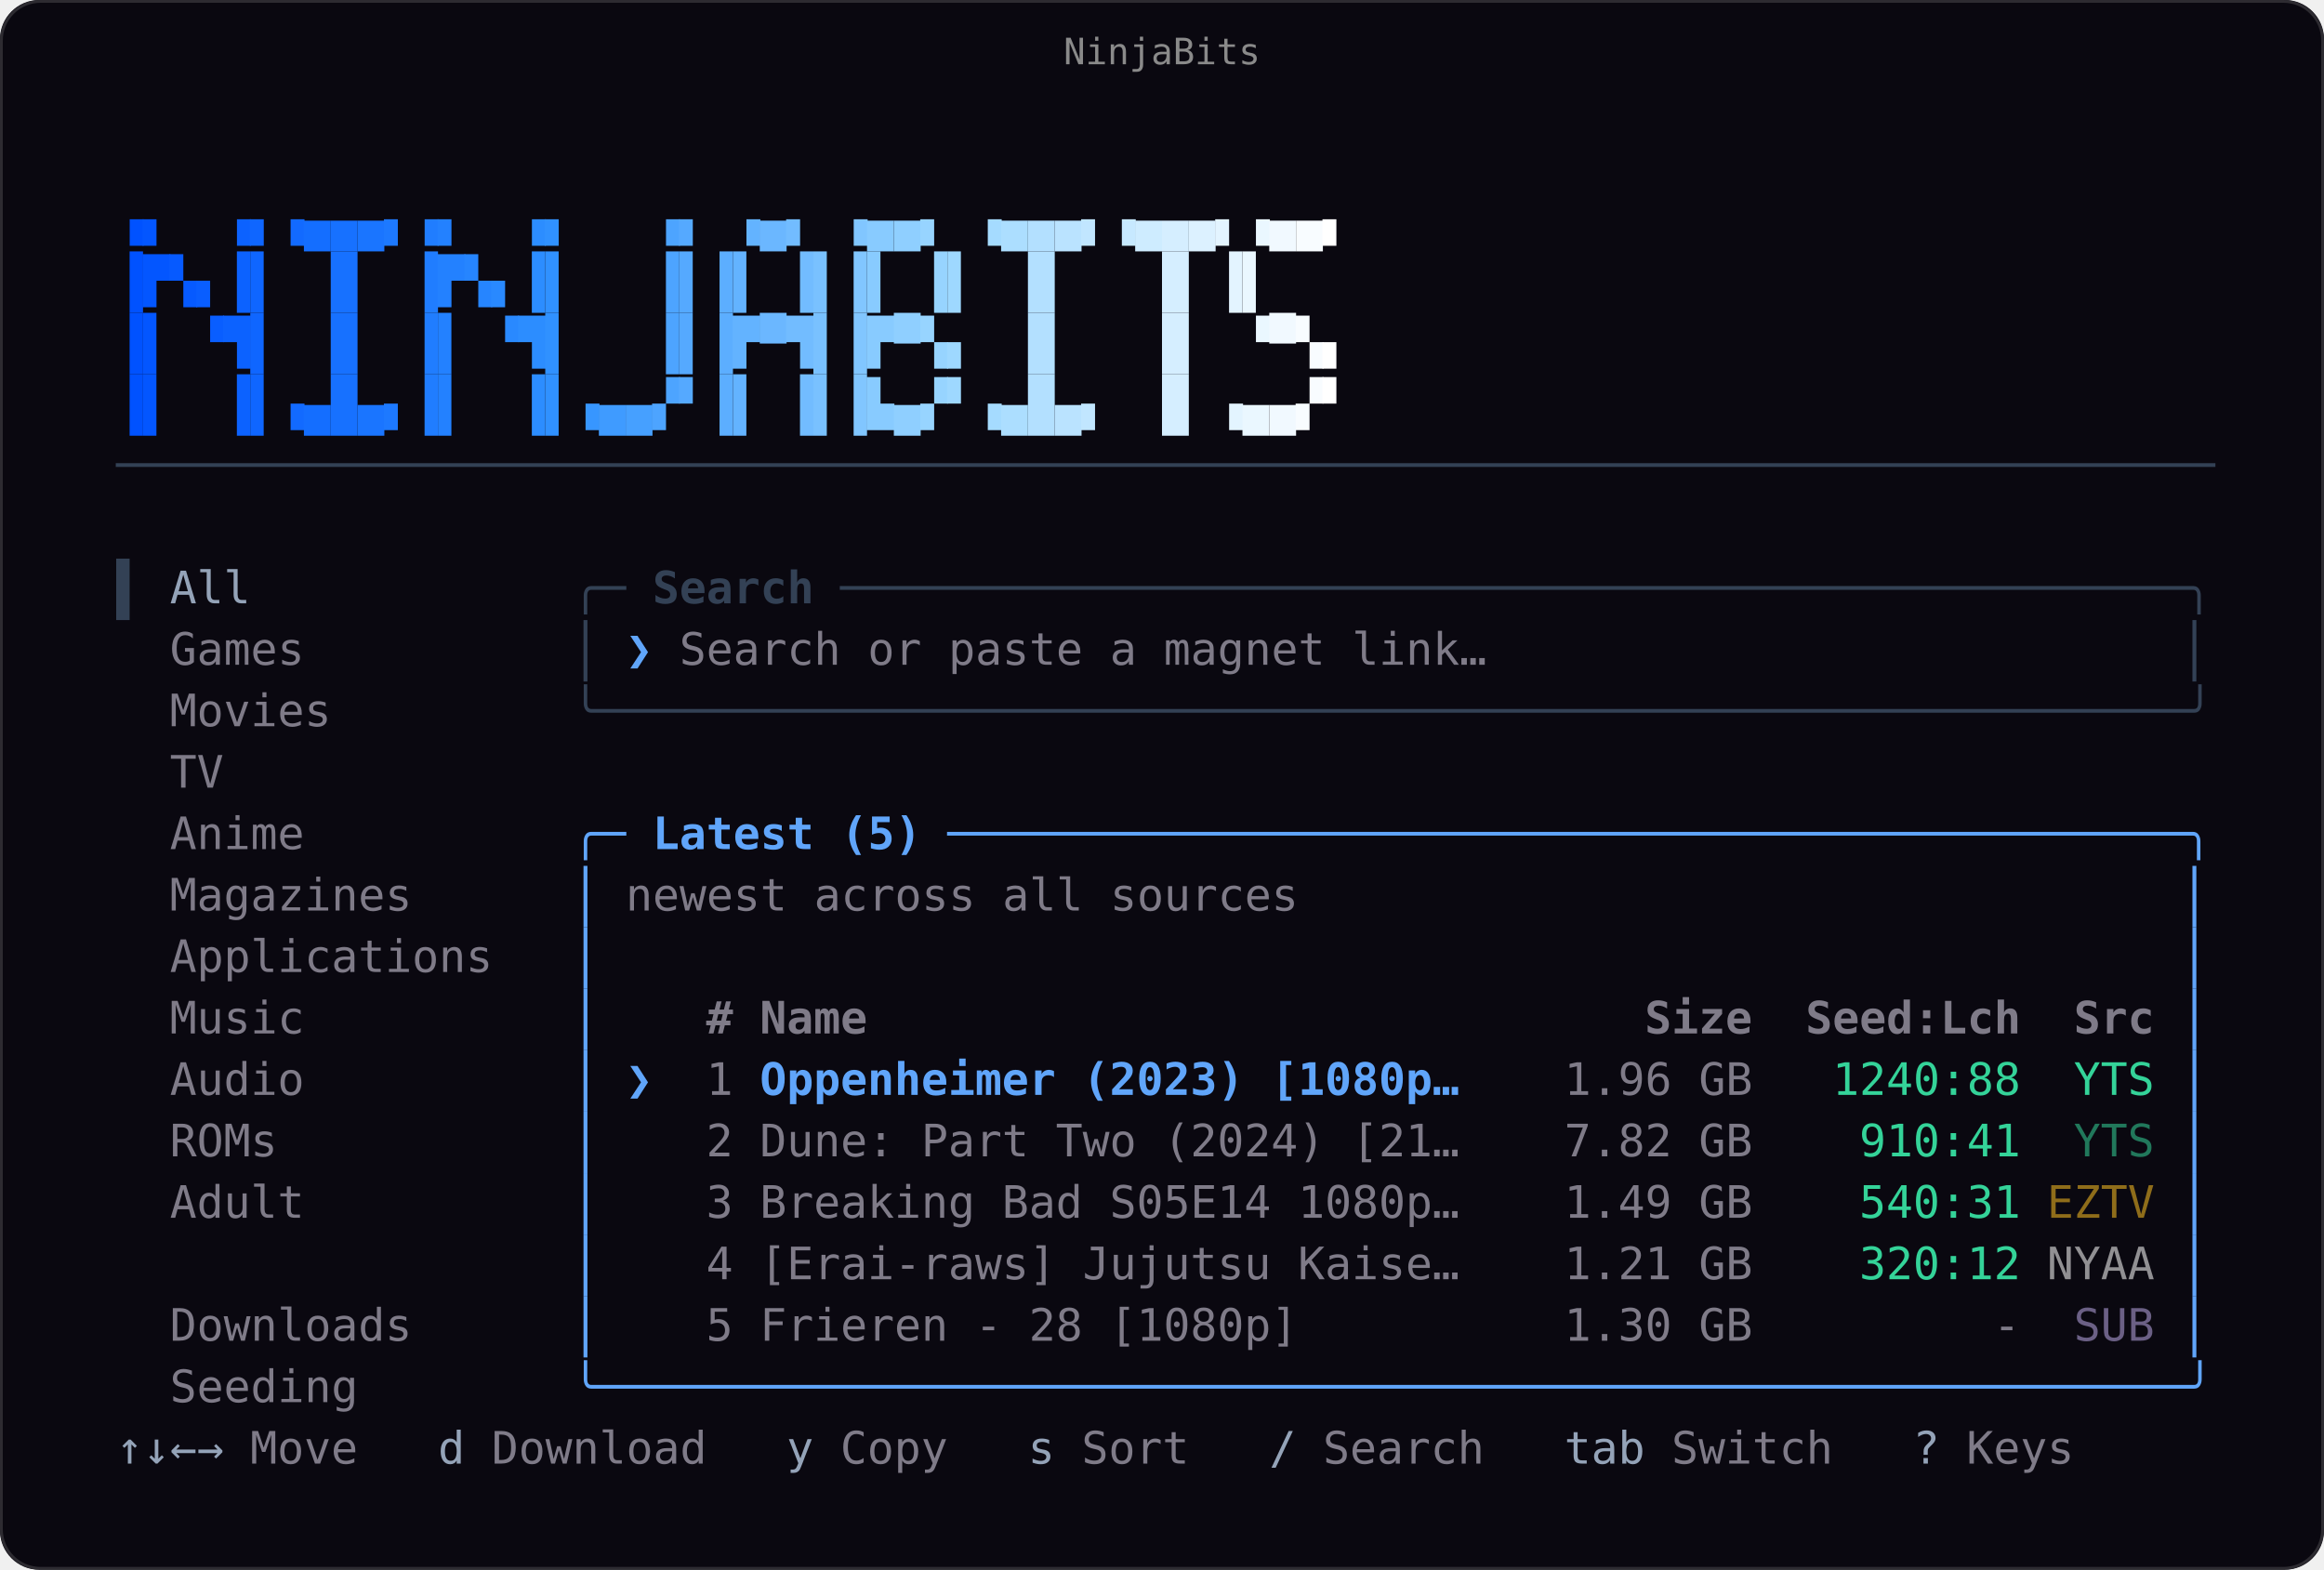
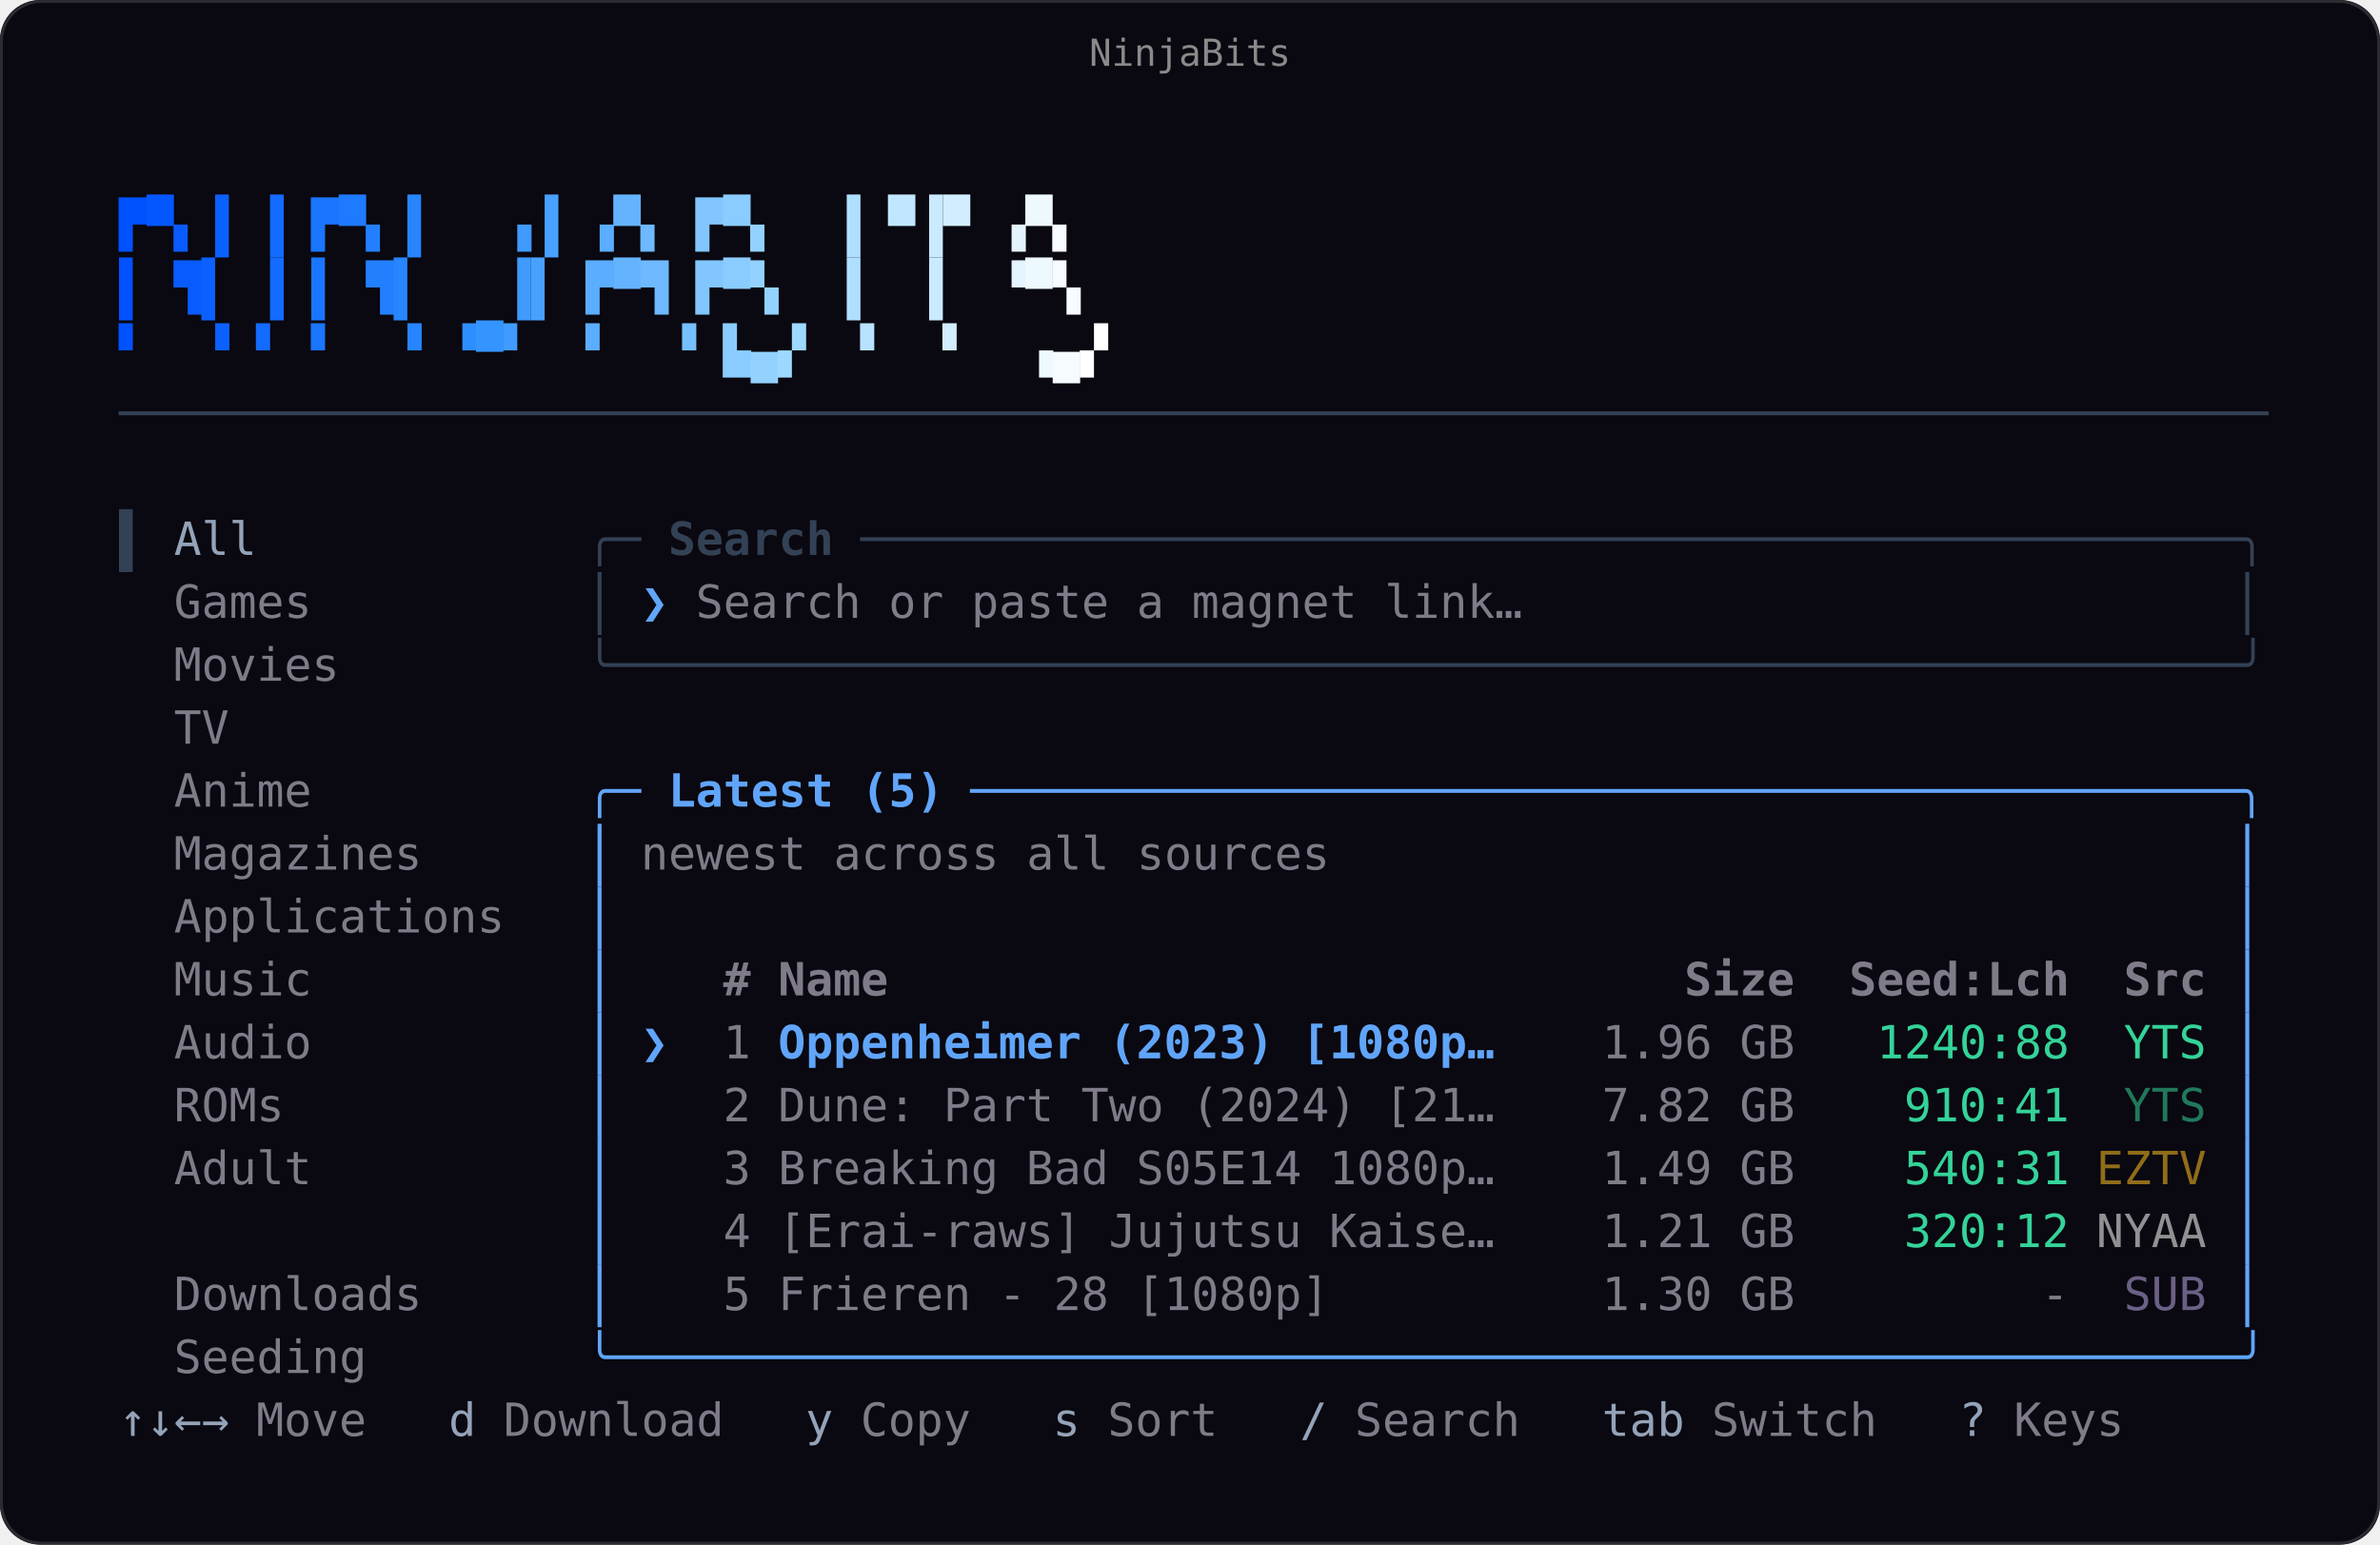
- <svg xmlns="http://www.w3.org/2000/svg" width="832" height="562" viewBox="0 0 832 562" style="max-width: 832px; width: 100%; height: auto;" role="img">
+ <svg xmlns="http://www.w3.org/2000/svg" width="832" height="540" viewBox="0 0 832 540" style="max-width: 832px; width: 100%; height: auto;" role="img">
  <rect width="100%" height="100%" rx="14" fill="#0a0810" />
-   <rect x="0.5" y="0.5" width="831" height="561" rx="14" fill="none" stroke="#2d2b31" stroke-width="1" />
+   <rect x="0.5" y="0.5" width="831" height="539" rx="14" fill="none" stroke="#2d2b31" stroke-width="1" />
  <text x="416" y="23" text-anchor="middle" font-family="ui-monospace, &quot;Cascadia Mono&quot;, &quot;SF Mono&quot;, Menlo, Consolas, &quot;DejaVu Sans Mono&quot;, monospace" font-size="13" fill="#8a8a8a">NinjaBits</text>
  <g font-family="ui-monospace, &quot;Cascadia Mono&quot;, &quot;SF Mono&quot;, Menlo, Consolas, &quot;DejaVu Sans Mono&quot;, monospace" font-size="16" fill="#ddd8ea">
-     <text x="41.6" y="84" textLength="9.6" lengthAdjust="spacingAndGlyphs" xml:space="preserve" fill="#0052ff" font-weight="600">▗</text>
-     <text x="51.2" y="84" textLength="9.6" lengthAdjust="spacingAndGlyphs" xml:space="preserve" fill="#0356ff" font-weight="600">▖</text>
-     <text x="80" y="84" textLength="9.6" lengthAdjust="spacingAndGlyphs" xml:space="preserve" fill="#0c62ff" font-weight="600">▗</text>
-     <text x="89.6" y="84" textLength="9.6" lengthAdjust="spacingAndGlyphs" xml:space="preserve" fill="#0f66ff" font-weight="600">▖</text>
-     <text x="99.2" y="84" textLength="9.6" lengthAdjust="spacingAndGlyphs" xml:space="preserve" fill="#126aff" font-weight="600">▗</text>
-     <rect x="108.8" y="79" width="9.6" height="11" fill="#146eff" />
-     <rect x="118.4" y="79" width="9.6" height="11" fill="#1771ff" />
-     <rect x="128" y="79" width="9.6" height="11" fill="#1a75ff" />
-     <text x="137.6" y="84" textLength="9.6" lengthAdjust="spacingAndGlyphs" xml:space="preserve" fill="#1d79ff" font-weight="600">▖</text>
-     <text x="147.2" y="84" textLength="9.6" lengthAdjust="spacingAndGlyphs" xml:space="preserve" fill="#207dff" font-weight="600">▗</text>
-     <text x="156.8" y="84" textLength="9.6" lengthAdjust="spacingAndGlyphs" xml:space="preserve" fill="#2381ff" font-weight="600">▖</text>
-     <text x="185.6" y="84" textLength="9.6" lengthAdjust="spacingAndGlyphs" xml:space="preserve" fill="#2c8dff" font-weight="600">▗</text>
-     <text x="195.2" y="84" textLength="9.6" lengthAdjust="spacingAndGlyphs" xml:space="preserve" fill="#3091ff" font-weight="600">▖</text>
-     <text x="233.6" y="84" textLength="9.6" lengthAdjust="spacingAndGlyphs" xml:space="preserve" fill="#4da4ff" font-weight="600">▗</text>
-     <text x="243.2" y="84" textLength="9.6" lengthAdjust="spacingAndGlyphs" xml:space="preserve" fill="#55a9ff" font-weight="600">▖</text>
-     <text x="262.4" y="84" textLength="9.6" lengthAdjust="spacingAndGlyphs" xml:space="preserve" fill="#63b3ff" font-weight="600">▗</text>
-     <rect x="272" y="79" width="9.6" height="11" fill="#6bb7ff" />
-     <text x="281.6" y="84" textLength="9.6" lengthAdjust="spacingAndGlyphs" xml:space="preserve" fill="#72bcff" font-weight="600">▖</text>
-     <text x="300.8" y="84" textLength="9.6" lengthAdjust="spacingAndGlyphs" xml:space="preserve" fill="#81c6ff" font-weight="600">▗</text>
-     <rect x="310.4" y="79" width="9.6" height="11" fill="#88cbff" />
-     <rect x="320" y="79" width="9.6" height="11" fill="#8fcfff" />
-     <text x="329.6" y="84" textLength="9.6" lengthAdjust="spacingAndGlyphs" xml:space="preserve" fill="#97d4ff" font-weight="600">▖</text>
-     <text x="348.8" y="84" textLength="9.6" lengthAdjust="spacingAndGlyphs" xml:space="preserve" fill="#a5dbff" font-weight="600">▗</text>
-     <rect x="358.4" y="79" width="9.6" height="11" fill="#acdeff" />
-     <rect x="368" y="79" width="9.6" height="11" fill="#b3e0ff" />
-     <rect x="377.6" y="79" width="9.6" height="11" fill="#bae3ff" />
-     <text x="387.2" y="84" textLength="9.6" lengthAdjust="spacingAndGlyphs" xml:space="preserve" fill="#c1e6ff" font-weight="600">▖</text>
-     <text x="396.8" y="84" textLength="9.6" lengthAdjust="spacingAndGlyphs" xml:space="preserve" fill="#c7e9ff" font-weight="600">▗</text>
-     <rect x="406.4" y="79" width="9.6" height="11" fill="#ceecff" />
-     <rect x="416" y="79" width="9.6" height="11" fill="#d5eeff" />
-     <rect x="425.6" y="79" width="9.6" height="11" fill="#dcf1ff" />
-     <text x="435.2" y="84" textLength="9.6" lengthAdjust="spacingAndGlyphs" xml:space="preserve" fill="#e3f4ff" font-weight="600">▖</text>
-     <text x="444.8" y="84" textLength="9.6" lengthAdjust="spacingAndGlyphs" xml:space="preserve" fill="#eaf7ff" font-weight="600">▗</text>
-     <rect x="454.4" y="79" width="9.6" height="11" fill="#f1f9ff" />
-     <rect x="464" y="79" width="9.6" height="11" fill="#f8fcff" />
-     <text x="473.6" y="84" textLength="9.6" lengthAdjust="spacingAndGlyphs" xml:space="preserve" fill="#ffffff" font-weight="600">▖</text>
-     <rect x="46.4" y="90" width="4.8" height="22" fill="#0052ff" />
-     <text x="51.2" y="106" textLength="9.6" lengthAdjust="spacingAndGlyphs" xml:space="preserve" fill="#0356ff" font-weight="600">▛</text>
-     <text x="60.8" y="106" textLength="9.6" lengthAdjust="spacingAndGlyphs" xml:space="preserve" fill="#065aff" font-weight="600">▚</text>
-     <text x="70.4" y="106" textLength="9.6" lengthAdjust="spacingAndGlyphs" xml:space="preserve" fill="#095eff" font-weight="600">▖</text>
-     <rect x="84.8" y="90" width="4.8" height="22" fill="#0c62ff" />
-     <rect x="89.6" y="90" width="4.8" height="22" fill="#0f66ff" />
-     <rect x="118.4" y="90" width="9.6" height="22" fill="#1771ff" />
-     <rect x="152" y="90" width="4.8" height="22" fill="#207dff" />
-     <text x="156.8" y="106" textLength="9.6" lengthAdjust="spacingAndGlyphs" xml:space="preserve" fill="#2381ff" font-weight="600">▛</text>
-     <text x="166.4" y="106" textLength="9.6" lengthAdjust="spacingAndGlyphs" xml:space="preserve" fill="#2685ff" font-weight="600">▚</text>
-     <text x="176" y="106" textLength="9.6" lengthAdjust="spacingAndGlyphs" xml:space="preserve" fill="#2989ff" font-weight="600">▖</text>
-     <rect x="190.4" y="90" width="4.8" height="22" fill="#2c8dff" />
-     <rect x="195.2" y="90" width="4.8" height="22" fill="#3091ff" />
-     <rect x="238.4" y="90" width="4.8" height="22" fill="#4da4ff" />
-     <rect x="243.2" y="90" width="4.8" height="22" fill="#55a9ff" />
-     <rect x="257.6" y="90" width="4.8" height="22" fill="#5caeff" />
-     <rect x="262.4" y="90" width="4.8" height="22" fill="#63b3ff" />
-     <rect x="286.4" y="90" width="4.8" height="22" fill="#72bcff" />
-     <rect x="291.2" y="90" width="4.8" height="22" fill="#79c1ff" />
-     <rect x="305.6" y="90" width="4.8" height="22" fill="#81c6ff" />
-     <rect x="310.4" y="90" width="4.8" height="22" fill="#88cbff" />
-     <rect x="334.4" y="90" width="4.8" height="22" fill="#97d4ff" />
-     <rect x="339.2" y="90" width="4.8" height="22" fill="#9ed8ff" />
-     <rect x="368" y="90" width="9.6" height="22" fill="#b3e0ff" />
-     <rect x="416" y="90" width="9.6" height="22" fill="#d5eeff" />
-     <rect x="440" y="90" width="4.8" height="22" fill="#e3f4ff" />
-     <rect x="444.8" y="90" width="4.8" height="22" fill="#eaf7ff" />
-     <rect x="46.4" y="112" width="4.8" height="22" fill="#0052ff" />
-     <rect x="51.2" y="112" width="4.8" height="22" fill="#0356ff" />
-     <text x="70.4" y="128" textLength="9.6" lengthAdjust="spacingAndGlyphs" xml:space="preserve" fill="#095eff" font-weight="600">▝</text>
-     <text x="80" y="128" textLength="9.6" lengthAdjust="spacingAndGlyphs" xml:space="preserve" fill="#0c62ff" font-weight="600">▜</text>
-     <rect x="89.6" y="112" width="4.8" height="22" fill="#0f66ff" />
-     <rect x="118.4" y="112" width="9.6" height="22" fill="#1771ff" />
-     <rect x="152" y="112" width="4.8" height="22" fill="#207dff" />
-     <rect x="156.8" y="112" width="4.8" height="22" fill="#2381ff" />
-     <text x="176" y="128" textLength="9.6" lengthAdjust="spacingAndGlyphs" xml:space="preserve" fill="#2989ff" font-weight="600">▝</text>
-     <text x="185.6" y="128" textLength="9.6" lengthAdjust="spacingAndGlyphs" xml:space="preserve" fill="#2c8dff" font-weight="600">▜</text>
-     <rect x="195.2" y="112" width="4.8" height="22" fill="#3091ff" />
-     <rect x="238.4" y="112" width="4.8" height="22" fill="#4da4ff" />
-     <rect x="243.2" y="112" width="4.8" height="22" fill="#55a9ff" />
-     <rect x="257.6" y="112" width="4.8" height="22" fill="#5caeff" />
-     <text x="262.4" y="128" textLength="9.6" lengthAdjust="spacingAndGlyphs" xml:space="preserve" fill="#63b3ff" font-weight="600">▛</text>
-     <rect x="272" y="112" width="9.6" height="11" fill="#6bb7ff" />
-     <text x="281.6" y="128" textLength="9.6" lengthAdjust="spacingAndGlyphs" xml:space="preserve" fill="#72bcff" font-weight="600">▜</text>
-     <rect x="291.2" y="112" width="4.8" height="22" fill="#79c1ff" />
-     <rect x="305.6" y="112" width="4.8" height="22" fill="#81c6ff" />
-     <text x="310.4" y="128" textLength="9.6" lengthAdjust="spacingAndGlyphs" xml:space="preserve" fill="#88cbff" font-weight="600">▛</text>
-     <rect x="320" y="112" width="9.6" height="11" fill="#8fcfff" />
-     <text x="329.6" y="128" textLength="9.6" lengthAdjust="spacingAndGlyphs" xml:space="preserve" fill="#97d4ff" font-weight="600">▚</text>
-     <text x="339.2" y="128" textLength="9.6" lengthAdjust="spacingAndGlyphs" xml:space="preserve" fill="#9ed8ff" font-weight="600">▖</text>
-     <rect x="368" y="112" width="9.6" height="22" fill="#b3e0ff" />
-     <rect x="416" y="112" width="9.6" height="22" fill="#d5eeff" />
-     <text x="444.8" y="128" textLength="9.6" lengthAdjust="spacingAndGlyphs" xml:space="preserve" fill="#eaf7ff" font-weight="600">▝</text>
-     <rect x="454.4" y="112" width="9.6" height="11" fill="#f1f9ff" />
-     <text x="464" y="128" textLength="9.6" lengthAdjust="spacingAndGlyphs" xml:space="preserve" fill="#f8fcff" font-weight="600">▚</text>
-     <text x="473.6" y="128" textLength="9.6" lengthAdjust="spacingAndGlyphs" xml:space="preserve" fill="#ffffff" font-weight="600">▖</text>
-     <rect x="46.4" y="134" width="4.8" height="22" fill="#0052ff" />
-     <rect x="51.2" y="134" width="4.8" height="22" fill="#0356ff" />
-     <rect x="84.8" y="134" width="4.8" height="22" fill="#0c62ff" />
-     <rect x="89.6" y="134" width="4.8" height="22" fill="#0f66ff" />
-     <text x="99.2" y="150" textLength="9.6" lengthAdjust="spacingAndGlyphs" xml:space="preserve" fill="#126aff" font-weight="600">▗</text>
-     <rect x="108.8" y="145" width="9.6" height="11" fill="#146eff" />
-     <rect x="118.4" y="134" width="9.6" height="22" fill="#1771ff" />
-     <rect x="128" y="145" width="9.6" height="11" fill="#1a75ff" />
-     <text x="137.6" y="150" textLength="9.6" lengthAdjust="spacingAndGlyphs" xml:space="preserve" fill="#1d79ff" font-weight="600">▖</text>
-     <rect x="152" y="134" width="4.8" height="22" fill="#207dff" />
-     <rect x="156.8" y="134" width="4.8" height="22" fill="#2381ff" />
-     <rect x="190.4" y="134" width="4.8" height="22" fill="#2c8dff" />
-     <rect x="195.2" y="134" width="4.8" height="22" fill="#3091ff" />
-     <text x="204.8" y="150" textLength="9.6" lengthAdjust="spacingAndGlyphs" xml:space="preserve" fill="#3796ff" font-weight="600">▗</text>
-     <rect x="214.4" y="145" width="9.6" height="11" fill="#3f9bff" />
-     <rect x="224" y="145" width="9.6" height="11" fill="#46a0ff" />
-     <text x="233.6" y="150" textLength="9.6" lengthAdjust="spacingAndGlyphs" xml:space="preserve" fill="#4da4ff" font-weight="600">▞</text>
-     <text x="243.2" y="150" textLength="9.6" lengthAdjust="spacingAndGlyphs" xml:space="preserve" fill="#55a9ff" font-weight="600">▘</text>
-     <rect x="257.6" y="134" width="4.8" height="22" fill="#5caeff" />
-     <rect x="262.4" y="134" width="4.8" height="22" fill="#63b3ff" />
-     <rect x="286.4" y="134" width="4.8" height="22" fill="#72bcff" />
-     <rect x="291.2" y="134" width="4.8" height="22" fill="#79c1ff" />
-     <rect x="305.6" y="134" width="4.8" height="22" fill="#81c6ff" />
-     <text x="310.4" y="150" textLength="9.6" lengthAdjust="spacingAndGlyphs" xml:space="preserve" fill="#88cbff" font-weight="600">▙</text>
-     <rect x="320" y="145" width="9.6" height="11" fill="#8fcfff" />
-     <text x="329.6" y="150" textLength="9.6" lengthAdjust="spacingAndGlyphs" xml:space="preserve" fill="#97d4ff" font-weight="600">▞</text>
-     <text x="339.2" y="150" textLength="9.6" lengthAdjust="spacingAndGlyphs" xml:space="preserve" fill="#9ed8ff" font-weight="600">▘</text>
-     <text x="348.8" y="150" textLength="9.6" lengthAdjust="spacingAndGlyphs" xml:space="preserve" fill="#a5dbff" font-weight="600">▗</text>
-     <rect x="358.4" y="145" width="9.6" height="11" fill="#acdeff" />
-     <rect x="368" y="134" width="9.6" height="22" fill="#b3e0ff" />
-     <rect x="377.6" y="145" width="9.6" height="11" fill="#bae3ff" />
-     <text x="387.2" y="150" textLength="9.6" lengthAdjust="spacingAndGlyphs" xml:space="preserve" fill="#c1e6ff" font-weight="600">▖</text>
-     <rect x="416" y="134" width="9.6" height="22" fill="#d5eeff" />
-     <text x="435.2" y="150" textLength="9.6" lengthAdjust="spacingAndGlyphs" xml:space="preserve" fill="#e3f4ff" font-weight="600">▗</text>
-     <rect x="444.8" y="145" width="9.6" height="11" fill="#eaf7ff" />
-     <rect x="454.4" y="145" width="9.6" height="11" fill="#f1f9ff" />
-     <text x="464" y="150" textLength="9.6" lengthAdjust="spacingAndGlyphs" xml:space="preserve" fill="#f8fcff" font-weight="600">▞</text>
-     <text x="473.6" y="150" textLength="9.6" lengthAdjust="spacingAndGlyphs" xml:space="preserve" fill="#ffffff" font-weight="600">▘</text>
-     <text x="41.6" y="172" textLength="748.8" lengthAdjust="spacingAndGlyphs" xml:space="preserve" fill="#334155">──────────────────────────────────────────────────────────────────────────────</text>
-     <rect x="41.6" y="200" width="4.8" height="22" fill="#334155" />
-     <text x="60.8" y="216" textLength="28.8" lengthAdjust="spacingAndGlyphs" xml:space="preserve" fill="#94a3b8">All</text>
-     <text x="204.8" y="216" textLength="19.2" lengthAdjust="spacingAndGlyphs" xml:space="preserve" fill="#334155">╭─</text>
-     <text x="233.6" y="216" textLength="57.6" lengthAdjust="spacingAndGlyphs" xml:space="preserve" fill="#334155" font-weight="600">Search</text>
-     <text x="300.8" y="216" textLength="489.6" lengthAdjust="spacingAndGlyphs" xml:space="preserve" fill="#334155">──────────────────────────────────────────────────╮</text>
-     <text x="60.8" y="238" textLength="48" lengthAdjust="spacingAndGlyphs" xml:space="preserve" fill-opacity="0.55">Games</text>
-     <rect x="208.9" y="222" width="1.4" height="22" fill="#334155" />
-     <text x="224" y="238" textLength="9.6" lengthAdjust="spacingAndGlyphs" xml:space="preserve" fill="#60a5fa">❯</text>
-     <text x="243.2" y="238" textLength="288" lengthAdjust="spacingAndGlyphs" xml:space="preserve" fill-opacity="0.55">Search or paste a magnet link…</text>
-     <rect x="784.9" y="222" width="1.4" height="22" fill="#334155" />
-     <text x="60.8" y="260" textLength="57.6" lengthAdjust="spacingAndGlyphs" xml:space="preserve" fill-opacity="0.55">Movies</text>
-     <text x="204.8" y="260" textLength="585.6" lengthAdjust="spacingAndGlyphs" xml:space="preserve" fill="#334155">╰───────────────────────────────────────────────────────────╯</text>
-     <text x="60.8" y="282" textLength="19.2" lengthAdjust="spacingAndGlyphs" xml:space="preserve" fill-opacity="0.55">TV</text>
-     <text x="60.8" y="304" textLength="48" lengthAdjust="spacingAndGlyphs" xml:space="preserve" fill-opacity="0.55">Anime</text>
-     <text x="204.8" y="304" textLength="19.2" lengthAdjust="spacingAndGlyphs" xml:space="preserve" fill="#60a5fa">╭─</text>
-     <text x="233.6" y="304" textLength="96" lengthAdjust="spacingAndGlyphs" xml:space="preserve" fill="#60a5fa" font-weight="600">Latest (5)</text>
-     <text x="339.2" y="304" textLength="451.2" lengthAdjust="spacingAndGlyphs" xml:space="preserve" fill="#60a5fa">──────────────────────────────────────────────╮</text>
-     <text x="60.8" y="326" textLength="86.4" lengthAdjust="spacingAndGlyphs" xml:space="preserve" fill-opacity="0.55">Magazines</text>
+     <text x="41.6" y="84" textLength="9.6" lengthAdjust="spacingAndGlyphs" xml:space="preserve" fill="#0052ff" font-weight="600">▛</text>
+     <rect x="51.2" y="68" width="9.6" height="11" fill="#0457ff" />
+     <text x="60.8" y="84" textLength="9.6" lengthAdjust="spacingAndGlyphs" xml:space="preserve" fill="#085cff" font-weight="600">▖</text>
+     <rect x="75.2" y="68" width="4.8" height="22" fill="#0b61ff" />
+     <rect x="94.4" y="68" width="4.8" height="22" fill="#136bff" />
+     <text x="108.8" y="84" textLength="9.6" lengthAdjust="spacingAndGlyphs" xml:space="preserve" fill="#1a75ff" font-weight="600">▛</text>
+     <rect x="118.4" y="68" width="9.6" height="11" fill="#1e7aff" />
+     <text x="128" y="84" textLength="9.6" lengthAdjust="spacingAndGlyphs" xml:space="preserve" fill="#2280ff" font-weight="600">▖</text>
+     <rect x="142.4" y="68" width="4.8" height="22" fill="#2685ff" />
+     <text x="176" y="84" textLength="9.6" lengthAdjust="spacingAndGlyphs" xml:space="preserve" fill="#3f9bff" font-weight="600">▗</text>
+     <rect x="190.4" y="68" width="4.8" height="22" fill="#48a1ff" />
+     <text x="204.8" y="84" textLength="9.6" lengthAdjust="spacingAndGlyphs" xml:space="preserve" fill="#5badff" font-weight="600">▗</text>
+     <rect x="214.4" y="68" width="9.6" height="11" fill="#64b3ff" />
+     <text x="224" y="84" textLength="9.6" lengthAdjust="spacingAndGlyphs" xml:space="preserve" fill="#6eb9ff" font-weight="600">▖</text>
+     <text x="243.2" y="84" textLength="9.6" lengthAdjust="spacingAndGlyphs" xml:space="preserve" fill="#81c6ff" font-weight="600">▛</text>
+     <rect x="252.8" y="68" width="9.6" height="11" fill="#8accff" />
+     <text x="262.4" y="84" textLength="9.6" lengthAdjust="spacingAndGlyphs" xml:space="preserve" fill="#93d2ff" font-weight="600">▖</text>
+     <rect x="296" y="68" width="4.8" height="22" fill="#afdfff" />
+     <rect x="310.4" y="68" width="9.6" height="11" fill="#c1e6ff" />
+     <rect x="324.8" y="68" width="4.8" height="22" fill="#c9eaff" />
+     <rect x="329.6" y="68" width="9.6" height="11" fill="#d2edff" />
+     <text x="348.8" y="84" textLength="9.6" lengthAdjust="spacingAndGlyphs" xml:space="preserve" fill="#e4f4ff" font-weight="600">▗</text>
+     <rect x="358.4" y="68" width="9.6" height="11" fill="#edf8ff" />
+     <text x="368" y="84" textLength="9.6" lengthAdjust="spacingAndGlyphs" xml:space="preserve" fill="#f6fbff" font-weight="600">▖</text>
+     <rect x="41.6" y="90" width="4.8" height="22" fill="#0052ff" />
+     <text x="60.8" y="106" textLength="9.6" lengthAdjust="spacingAndGlyphs" xml:space="preserve" fill="#085cff" font-weight="600">▜</text>
+     <rect x="70.4" y="90" width="4.8" height="22" fill="#0b61ff" />
+     <rect x="94.4" y="90" width="4.8" height="22" fill="#136bff" />
+     <rect x="108.8" y="90" width="4.8" height="22" fill="#1a75ff" />
+     <text x="128" y="106" textLength="9.6" lengthAdjust="spacingAndGlyphs" xml:space="preserve" fill="#2280ff" font-weight="600">▜</text>
+     <rect x="137.6" y="90" width="4.8" height="22" fill="#2685ff" />
+     <rect x="180.8" y="90" width="4.8" height="22" fill="#3f9bff" />
+     <rect x="185.6" y="90" width="4.8" height="22" fill="#48a1ff" />
+     <text x="204.8" y="106" textLength="9.6" lengthAdjust="spacingAndGlyphs" xml:space="preserve" fill="#5badff" font-weight="600">▛</text>
+     <rect x="214.4" y="90" width="9.6" height="11" fill="#64b3ff" />
+     <text x="224" y="106" textLength="9.6" lengthAdjust="spacingAndGlyphs" xml:space="preserve" fill="#6eb9ff" font-weight="600">▜</text>
+     <text x="243.2" y="106" textLength="9.6" lengthAdjust="spacingAndGlyphs" xml:space="preserve" fill="#81c6ff" font-weight="600">▛</text>
+     <rect x="252.8" y="90" width="9.6" height="11" fill="#8accff" />
+     <text x="262.4" y="106" textLength="9.6" lengthAdjust="spacingAndGlyphs" xml:space="preserve" fill="#93d2ff" font-weight="600">▚</text>
+     <rect x="296" y="90" width="4.8" height="22" fill="#afdfff" />
+     <rect x="324.8" y="90" width="4.8" height="22" fill="#c9eaff" />
+     <text x="348.8" y="106" textLength="9.6" lengthAdjust="spacingAndGlyphs" xml:space="preserve" fill="#e4f4ff" font-weight="600">▝</text>
+     <rect x="358.4" y="90" width="9.6" height="11" fill="#edf8ff" />
+     <text x="368" y="106" textLength="9.6" lengthAdjust="spacingAndGlyphs" xml:space="preserve" fill="#f6fbff" font-weight="600">▚</text>
+     <text x="41.6" y="128" textLength="9.6" lengthAdjust="spacingAndGlyphs" xml:space="preserve" fill="#0052ff" font-weight="600">▘</text>
+     <text x="70.4" y="128" textLength="9.6" lengthAdjust="spacingAndGlyphs" xml:space="preserve" fill="#0b61ff" font-weight="600">▝</text>
+     <text x="89.6" y="128" textLength="9.6" lengthAdjust="spacingAndGlyphs" xml:space="preserve" fill="#136bff" font-weight="600">▘</text>
+     <text x="108.8" y="128" textLength="9.6" lengthAdjust="spacingAndGlyphs" xml:space="preserve" fill="#1a75ff" font-weight="600">▘</text>
+     <text x="137.6" y="128" textLength="9.6" lengthAdjust="spacingAndGlyphs" xml:space="preserve" fill="#2685ff" font-weight="600">▝</text>
+     <text x="156.8" y="128" textLength="9.6" lengthAdjust="spacingAndGlyphs" xml:space="preserve" fill="#2d8fff" font-weight="600">▝</text>
+     <rect x="166.4" y="112" width="9.6" height="11" fill="#3595ff" />
+     <text x="176" y="128" textLength="9.6" lengthAdjust="spacingAndGlyphs" xml:space="preserve" fill="#3f9bff" font-weight="600">▘</text>
+     <text x="204.8" y="128" textLength="9.6" lengthAdjust="spacingAndGlyphs" xml:space="preserve" fill="#5badff" font-weight="600">▘</text>
+     <text x="233.6" y="128" textLength="9.6" lengthAdjust="spacingAndGlyphs" xml:space="preserve" fill="#77c0ff" font-weight="600">▝</text>
+     <text x="252.8" y="128" textLength="9.6" lengthAdjust="spacingAndGlyphs" xml:space="preserve" fill="#8accff" font-weight="600">▙</text>
+     <rect x="262.4" y="123" width="9.6" height="11" fill="#93d2ff" />
+     <text x="272" y="128" textLength="9.6" lengthAdjust="spacingAndGlyphs" xml:space="preserve" fill="#9dd8ff" font-weight="600">▞</text>
+     <text x="300.8" y="128" textLength="9.6" lengthAdjust="spacingAndGlyphs" xml:space="preserve" fill="#b8e2ff" font-weight="600">▘</text>
+     <text x="329.6" y="128" textLength="9.6" lengthAdjust="spacingAndGlyphs" xml:space="preserve" fill="#d2edff" font-weight="600">▘</text>
+     <text x="358.4" y="128" textLength="9.6" lengthAdjust="spacingAndGlyphs" xml:space="preserve" fill="#edf8ff" font-weight="600">▗</text>
+     <rect x="368" y="123" width="9.6" height="11" fill="#f6fbff" />
+     <text x="377.6" y="128" textLength="9.6" lengthAdjust="spacingAndGlyphs" xml:space="preserve" fill="#ffffff" font-weight="600">▞</text>
+     <text x="41.6" y="150" textLength="748.8" lengthAdjust="spacingAndGlyphs" xml:space="preserve" fill="#334155">──────────────────────────────────────────────────────────────────────────────</text>
+     <rect x="41.6" y="178" width="4.8" height="22" fill="#334155" />
+     <text x="60.8" y="194" textLength="28.8" lengthAdjust="spacingAndGlyphs" xml:space="preserve" fill="#94a3b8">All</text>
+     <text x="204.8" y="194" textLength="19.2" lengthAdjust="spacingAndGlyphs" xml:space="preserve" fill="#334155">╭─</text>
+     <text x="233.6" y="194" textLength="57.6" lengthAdjust="spacingAndGlyphs" xml:space="preserve" fill="#334155" font-weight="600">Search</text>
+     <text x="300.8" y="194" textLength="489.6" lengthAdjust="spacingAndGlyphs" xml:space="preserve" fill="#334155">──────────────────────────────────────────────────╮</text>
+     <text x="60.8" y="216" textLength="48" lengthAdjust="spacingAndGlyphs" xml:space="preserve" fill-opacity="0.55">Games</text>
+     <rect x="208.9" y="200" width="1.4" height="22" fill="#334155" />
+     <text x="224" y="216" textLength="9.6" lengthAdjust="spacingAndGlyphs" xml:space="preserve" fill="#60a5fa">❯</text>
+     <text x="243.2" y="216" textLength="288" lengthAdjust="spacingAndGlyphs" xml:space="preserve" fill-opacity="0.55">Search or paste a magnet link…</text>
+     <rect x="784.9" y="200" width="1.4" height="22" fill="#334155" />
+     <text x="60.8" y="238" textLength="57.6" lengthAdjust="spacingAndGlyphs" xml:space="preserve" fill-opacity="0.55">Movies</text>
+     <text x="204.8" y="238" textLength="585.6" lengthAdjust="spacingAndGlyphs" xml:space="preserve" fill="#334155">╰───────────────────────────────────────────────────────────╯</text>
+     <text x="60.8" y="260" textLength="19.2" lengthAdjust="spacingAndGlyphs" xml:space="preserve" fill-opacity="0.55">TV</text>
+     <text x="60.8" y="282" textLength="48" lengthAdjust="spacingAndGlyphs" xml:space="preserve" fill-opacity="0.55">Anime</text>
+     <text x="204.8" y="282" textLength="19.2" lengthAdjust="spacingAndGlyphs" xml:space="preserve" fill="#60a5fa">╭─</text>
+     <text x="233.6" y="282" textLength="96" lengthAdjust="spacingAndGlyphs" xml:space="preserve" fill="#60a5fa" font-weight="600">Latest (5)</text>
+     <text x="339.2" y="282" textLength="451.2" lengthAdjust="spacingAndGlyphs" xml:space="preserve" fill="#60a5fa">──────────────────────────────────────────────╮</text>
+     <text x="60.8" y="304" textLength="86.4" lengthAdjust="spacingAndGlyphs" xml:space="preserve" fill-opacity="0.55">Magazines</text>
+     <rect x="208.9" y="288" width="1.4" height="22" fill="#60a5fa" />
+     <text x="224" y="304" textLength="240" lengthAdjust="spacingAndGlyphs" xml:space="preserve" fill-opacity="0.55">newest across all sources</text>
+     <rect x="784.9" y="288" width="1.4" height="22" fill="#60a5fa" />
+     <text x="60.8" y="326" textLength="115.2" lengthAdjust="spacingAndGlyphs" xml:space="preserve" fill-opacity="0.55">Applications</text>
    <rect x="208.9" y="310" width="1.4" height="22" fill="#60a5fa" />
-     <text x="224" y="326" textLength="240" lengthAdjust="spacingAndGlyphs" xml:space="preserve" fill-opacity="0.55">newest across all sources</text>
    <rect x="784.9" y="310" width="1.4" height="22" fill="#60a5fa" />
-     <text x="60.8" y="348" textLength="115.2" lengthAdjust="spacingAndGlyphs" xml:space="preserve" fill-opacity="0.55">Applications</text>
+     <text x="60.8" y="348" textLength="48" lengthAdjust="spacingAndGlyphs" xml:space="preserve" fill-opacity="0.55">Music</text>
    <rect x="208.9" y="332" width="1.4" height="22" fill="#60a5fa" />
+     <text x="252.8" y="348" textLength="9.6" lengthAdjust="spacingAndGlyphs" xml:space="preserve" fill-opacity="0.55" font-weight="600">#</text>
+     <text x="272" y="348" textLength="38.4" lengthAdjust="spacingAndGlyphs" xml:space="preserve" fill-opacity="0.55" font-weight="600">Name</text>
+     <text x="588.8" y="348" textLength="38.4" lengthAdjust="spacingAndGlyphs" xml:space="preserve" fill-opacity="0.55" font-weight="600">Size</text>
+     <text x="646.4" y="348" textLength="76.8" lengthAdjust="spacingAndGlyphs" xml:space="preserve" fill-opacity="0.55" font-weight="600">Seed:Lch</text>
+     <text x="742.4" y="348" textLength="28.8" lengthAdjust="spacingAndGlyphs" xml:space="preserve" fill-opacity="0.55" font-weight="600">Src</text>
    <rect x="784.9" y="332" width="1.4" height="22" fill="#60a5fa" />
-     <text x="60.8" y="370" textLength="48" lengthAdjust="spacingAndGlyphs" xml:space="preserve" fill-opacity="0.55">Music</text>
+     <text x="60.8" y="370" textLength="48" lengthAdjust="spacingAndGlyphs" xml:space="preserve" fill-opacity="0.55">Audio</text>
    <rect x="208.9" y="354" width="1.4" height="22" fill="#60a5fa" />
-     <text x="252.8" y="370" textLength="9.6" lengthAdjust="spacingAndGlyphs" xml:space="preserve" fill-opacity="0.55" font-weight="600">#</text>
-     <text x="272" y="370" textLength="38.4" lengthAdjust="spacingAndGlyphs" xml:space="preserve" fill-opacity="0.55" font-weight="600">Name</text>
-     <text x="588.8" y="370" textLength="38.4" lengthAdjust="spacingAndGlyphs" xml:space="preserve" fill-opacity="0.55" font-weight="600">Size</text>
-     <text x="646.4" y="370" textLength="76.8" lengthAdjust="spacingAndGlyphs" xml:space="preserve" fill-opacity="0.55" font-weight="600">Seed:Lch</text>
-     <text x="742.4" y="370" textLength="28.8" lengthAdjust="spacingAndGlyphs" xml:space="preserve" fill-opacity="0.55" font-weight="600">Src</text>
+     <text x="224" y="370" textLength="9.6" lengthAdjust="spacingAndGlyphs" xml:space="preserve" fill="#60a5fa">❯</text>
+     <text x="252.8" y="370" textLength="9.6" lengthAdjust="spacingAndGlyphs" xml:space="preserve" fill-opacity="0.55">1</text>
+     <text x="272" y="370" textLength="249.6" lengthAdjust="spacingAndGlyphs" xml:space="preserve" fill="#60a5fa" font-weight="600">Oppenheimer (2023) [1080p…</text>
+     <text x="560" y="370" textLength="67.2" lengthAdjust="spacingAndGlyphs" xml:space="preserve" fill-opacity="0.55">1.96 GB</text>
+     <text x="656" y="370" textLength="67.2" lengthAdjust="spacingAndGlyphs" xml:space="preserve" fill="#34d399">1240:88</text>
+     <text x="742.4" y="370" textLength="28.8" lengthAdjust="spacingAndGlyphs" xml:space="preserve" fill="#34d399">YTS</text>
    <rect x="784.9" y="354" width="1.4" height="22" fill="#60a5fa" />
-     <text x="60.8" y="392" textLength="48" lengthAdjust="spacingAndGlyphs" xml:space="preserve" fill-opacity="0.55">Audio</text>
+     <text x="60.8" y="392" textLength="38.4" lengthAdjust="spacingAndGlyphs" xml:space="preserve" fill-opacity="0.55">ROMs</text>
    <rect x="208.9" y="376" width="1.4" height="22" fill="#60a5fa" />
-     <text x="224" y="392" textLength="9.6" lengthAdjust="spacingAndGlyphs" xml:space="preserve" fill="#60a5fa">❯</text>
-     <text x="252.8" y="392" textLength="9.6" lengthAdjust="spacingAndGlyphs" xml:space="preserve" fill-opacity="0.55">1</text>
-     <text x="272" y="392" textLength="249.6" lengthAdjust="spacingAndGlyphs" xml:space="preserve" fill="#60a5fa" font-weight="600">Oppenheimer (2023) [1080p…</text>
-     <text x="560" y="392" textLength="67.2" lengthAdjust="spacingAndGlyphs" xml:space="preserve" fill-opacity="0.55">1.96 GB</text>
-     <text x="656" y="392" textLength="67.2" lengthAdjust="spacingAndGlyphs" xml:space="preserve" fill="#34d399">1240:88</text>
-     <text x="742.4" y="392" textLength="28.8" lengthAdjust="spacingAndGlyphs" xml:space="preserve" fill="#34d399">YTS</text>
+     <text x="252.8" y="392" textLength="9.6" lengthAdjust="spacingAndGlyphs" xml:space="preserve" fill-opacity="0.55">2</text>
+     <text x="272" y="392" textLength="249.6" lengthAdjust="spacingAndGlyphs" xml:space="preserve" fill-opacity="0.55">Dune: Part Two (2024) [21…</text>
+     <text x="560" y="392" textLength="67.2" lengthAdjust="spacingAndGlyphs" xml:space="preserve" fill-opacity="0.55">7.82 GB</text>
+     <text x="665.6" y="392" textLength="57.6" lengthAdjust="spacingAndGlyphs" xml:space="preserve" fill="#34d399">910:41</text>
+     <text x="742.4" y="392" textLength="28.8" lengthAdjust="spacingAndGlyphs" xml:space="preserve" fill="#34d399" fill-opacity="0.55">YTS</text>
    <rect x="784.9" y="376" width="1.4" height="22" fill="#60a5fa" />
-     <text x="60.8" y="414" textLength="38.4" lengthAdjust="spacingAndGlyphs" xml:space="preserve" fill-opacity="0.55">ROMs</text>
+     <text x="60.8" y="414" textLength="48" lengthAdjust="spacingAndGlyphs" xml:space="preserve" fill-opacity="0.55">Adult</text>
    <rect x="208.9" y="398" width="1.4" height="22" fill="#60a5fa" />
-     <text x="252.8" y="414" textLength="9.6" lengthAdjust="spacingAndGlyphs" xml:space="preserve" fill-opacity="0.55">2</text>
-     <text x="272" y="414" textLength="249.6" lengthAdjust="spacingAndGlyphs" xml:space="preserve" fill-opacity="0.55">Dune: Part Two (2024) [21…</text>
-     <text x="560" y="414" textLength="67.2" lengthAdjust="spacingAndGlyphs" xml:space="preserve" fill-opacity="0.55">7.82 GB</text>
-     <text x="665.6" y="414" textLength="57.6" lengthAdjust="spacingAndGlyphs" xml:space="preserve" fill="#34d399">910:41</text>
-     <text x="742.4" y="414" textLength="28.8" lengthAdjust="spacingAndGlyphs" xml:space="preserve" fill="#34d399" fill-opacity="0.55">YTS</text>
+     <text x="252.8" y="414" textLength="9.6" lengthAdjust="spacingAndGlyphs" xml:space="preserve" fill-opacity="0.55">3</text>
+     <text x="272" y="414" textLength="249.6" lengthAdjust="spacingAndGlyphs" xml:space="preserve" fill-opacity="0.55">Breaking Bad S05E14 1080p…</text>
+     <text x="560" y="414" textLength="67.2" lengthAdjust="spacingAndGlyphs" xml:space="preserve" fill-opacity="0.55">1.49 GB</text>
+     <text x="665.6" y="414" textLength="57.6" lengthAdjust="spacingAndGlyphs" xml:space="preserve" fill="#34d399">540:31</text>
+     <text x="732.8" y="414" textLength="38.4" lengthAdjust="spacingAndGlyphs" xml:space="preserve" fill="#fbbf24" fill-opacity="0.55">EZTV</text>
    <rect x="784.9" y="398" width="1.4" height="22" fill="#60a5fa" />
-     <text x="60.8" y="436" textLength="48" lengthAdjust="spacingAndGlyphs" xml:space="preserve" fill-opacity="0.55">Adult</text>
    <rect x="208.9" y="420" width="1.4" height="22" fill="#60a5fa" />
-     <text x="252.8" y="436" textLength="9.6" lengthAdjust="spacingAndGlyphs" xml:space="preserve" fill-opacity="0.55">3</text>
-     <text x="272" y="436" textLength="249.6" lengthAdjust="spacingAndGlyphs" xml:space="preserve" fill-opacity="0.55">Breaking Bad S05E14 1080p…</text>
-     <text x="560" y="436" textLength="67.2" lengthAdjust="spacingAndGlyphs" xml:space="preserve" fill-opacity="0.55">1.49 GB</text>
-     <text x="665.6" y="436" textLength="57.6" lengthAdjust="spacingAndGlyphs" xml:space="preserve" fill="#34d399">540:31</text>
-     <text x="732.8" y="436" textLength="38.4" lengthAdjust="spacingAndGlyphs" xml:space="preserve" fill="#fbbf24" fill-opacity="0.55">EZTV</text>
+     <text x="252.8" y="436" textLength="9.6" lengthAdjust="spacingAndGlyphs" xml:space="preserve" fill-opacity="0.55">4</text>
+     <text x="272" y="436" textLength="249.6" lengthAdjust="spacingAndGlyphs" xml:space="preserve" fill-opacity="0.55">[Erai-raws] Jujutsu Kaise…</text>
+     <text x="560" y="436" textLength="67.2" lengthAdjust="spacingAndGlyphs" xml:space="preserve" fill-opacity="0.55">1.21 GB</text>
+     <text x="665.6" y="436" textLength="57.6" lengthAdjust="spacingAndGlyphs" xml:space="preserve" fill="#34d399">320:12</text>
+     <text x="732.8" y="436" textLength="38.4" lengthAdjust="spacingAndGlyphs" xml:space="preserve" fill="#ffffff" fill-opacity="0.55">NYAA</text>
    <rect x="784.9" y="420" width="1.4" height="22" fill="#60a5fa" />
+     <text x="60.8" y="458" textLength="86.4" lengthAdjust="spacingAndGlyphs" xml:space="preserve" fill-opacity="0.55">Downloads</text>
    <rect x="208.9" y="442" width="1.4" height="22" fill="#60a5fa" />
-     <text x="252.8" y="458" textLength="9.6" lengthAdjust="spacingAndGlyphs" xml:space="preserve" fill-opacity="0.55">4</text>
-     <text x="272" y="458" textLength="249.6" lengthAdjust="spacingAndGlyphs" xml:space="preserve" fill-opacity="0.55">[Erai-raws] Jujutsu Kaise…</text>
-     <text x="560" y="458" textLength="67.2" lengthAdjust="spacingAndGlyphs" xml:space="preserve" fill-opacity="0.55">1.21 GB</text>
-     <text x="665.6" y="458" textLength="57.6" lengthAdjust="spacingAndGlyphs" xml:space="preserve" fill="#34d399">320:12</text>
-     <text x="732.8" y="458" textLength="38.4" lengthAdjust="spacingAndGlyphs" xml:space="preserve" fill="#ffffff" fill-opacity="0.55">NYAA</text>
+     <text x="252.8" y="458" textLength="9.6" lengthAdjust="spacingAndGlyphs" xml:space="preserve" fill-opacity="0.55">5</text>
+     <text x="272" y="458" textLength="192" lengthAdjust="spacingAndGlyphs" xml:space="preserve" fill-opacity="0.55">Frieren - 28 [1080p]</text>
+     <text x="560" y="458" textLength="67.2" lengthAdjust="spacingAndGlyphs" xml:space="preserve" fill-opacity="0.55">1.30 GB</text>
+     <text x="713.6" y="458" textLength="9.6" lengthAdjust="spacingAndGlyphs" xml:space="preserve" fill-opacity="0.55">-</text>
+     <text x="742.4" y="458" textLength="28.8" lengthAdjust="spacingAndGlyphs" xml:space="preserve" fill="#b9a7e6" fill-opacity="0.55">SUB</text>
    <rect x="784.9" y="442" width="1.4" height="22" fill="#60a5fa" />
-     <text x="60.8" y="480" textLength="86.4" lengthAdjust="spacingAndGlyphs" xml:space="preserve" fill-opacity="0.55">Downloads</text>
-     <rect x="208.9" y="464" width="1.4" height="22" fill="#60a5fa" />
-     <text x="252.8" y="480" textLength="9.6" lengthAdjust="spacingAndGlyphs" xml:space="preserve" fill-opacity="0.55">5</text>
-     <text x="272" y="480" textLength="192" lengthAdjust="spacingAndGlyphs" xml:space="preserve" fill-opacity="0.55">Frieren - 28 [1080p]</text>
-     <text x="560" y="480" textLength="67.2" lengthAdjust="spacingAndGlyphs" xml:space="preserve" fill-opacity="0.55">1.30 GB</text>
-     <text x="713.6" y="480" textLength="9.6" lengthAdjust="spacingAndGlyphs" xml:space="preserve" fill-opacity="0.55">-</text>
-     <text x="742.4" y="480" textLength="28.8" lengthAdjust="spacingAndGlyphs" xml:space="preserve" fill="#b9a7e6" fill-opacity="0.55">SUB</text>
-     <rect x="784.9" y="464" width="1.4" height="22" fill="#60a5fa" />
-     <text x="60.8" y="502" textLength="67.2" lengthAdjust="spacingAndGlyphs" xml:space="preserve" fill-opacity="0.55">Seeding</text>
-     <text x="204.8" y="502" textLength="585.6" lengthAdjust="spacingAndGlyphs" xml:space="preserve" fill="#60a5fa">╰───────────────────────────────────────────────────────────╯</text>
-     <text x="41.6" y="524" textLength="38.4" lengthAdjust="spacingAndGlyphs" xml:space="preserve" fill="#94a3b8">↑↓←→</text>
-     <text x="89.6" y="524" textLength="38.4" lengthAdjust="spacingAndGlyphs" xml:space="preserve" fill-opacity="0.55">Move</text>
-     <text x="156.8" y="524" textLength="9.6" lengthAdjust="spacingAndGlyphs" xml:space="preserve" fill="#94a3b8">d</text>
-     <text x="176" y="524" textLength="76.8" lengthAdjust="spacingAndGlyphs" xml:space="preserve" fill-opacity="0.55">Download</text>
-     <text x="281.6" y="524" textLength="9.6" lengthAdjust="spacingAndGlyphs" xml:space="preserve" fill="#94a3b8">y</text>
-     <text x="300.8" y="524" textLength="38.4" lengthAdjust="spacingAndGlyphs" xml:space="preserve" fill-opacity="0.55">Copy</text>
-     <text x="368" y="524" textLength="9.6" lengthAdjust="spacingAndGlyphs" xml:space="preserve" fill="#94a3b8">s</text>
-     <text x="387.2" y="524" textLength="38.4" lengthAdjust="spacingAndGlyphs" xml:space="preserve" fill-opacity="0.55">Sort</text>
-     <text x="454.4" y="524" textLength="9.6" lengthAdjust="spacingAndGlyphs" xml:space="preserve" fill="#94a3b8">/</text>
-     <text x="473.6" y="524" textLength="57.6" lengthAdjust="spacingAndGlyphs" xml:space="preserve" fill-opacity="0.55">Search</text>
-     <text x="560" y="524" textLength="28.8" lengthAdjust="spacingAndGlyphs" xml:space="preserve" fill="#94a3b8">tab</text>
-     <text x="598.4" y="524" textLength="57.6" lengthAdjust="spacingAndGlyphs" xml:space="preserve" fill-opacity="0.55">Switch</text>
-     <text x="684.8" y="524" textLength="9.6" lengthAdjust="spacingAndGlyphs" xml:space="preserve" fill="#94a3b8">?</text>
-     <text x="704" y="524" textLength="38.4" lengthAdjust="spacingAndGlyphs" xml:space="preserve" fill-opacity="0.55">Keys</text>
+     <text x="60.8" y="480" textLength="67.2" lengthAdjust="spacingAndGlyphs" xml:space="preserve" fill-opacity="0.55">Seeding</text>
+     <text x="204.8" y="480" textLength="585.6" lengthAdjust="spacingAndGlyphs" xml:space="preserve" fill="#60a5fa">╰───────────────────────────────────────────────────────────╯</text>
+     <text x="41.6" y="502" textLength="38.4" lengthAdjust="spacingAndGlyphs" xml:space="preserve" fill="#94a3b8">↑↓←→</text>
+     <text x="89.6" y="502" textLength="38.4" lengthAdjust="spacingAndGlyphs" xml:space="preserve" fill-opacity="0.55">Move</text>
+     <text x="156.8" y="502" textLength="9.6" lengthAdjust="spacingAndGlyphs" xml:space="preserve" fill="#94a3b8">d</text>
+     <text x="176" y="502" textLength="76.8" lengthAdjust="spacingAndGlyphs" xml:space="preserve" fill-opacity="0.55">Download</text>
+     <text x="281.6" y="502" textLength="9.6" lengthAdjust="spacingAndGlyphs" xml:space="preserve" fill="#94a3b8">y</text>
+     <text x="300.8" y="502" textLength="38.4" lengthAdjust="spacingAndGlyphs" xml:space="preserve" fill-opacity="0.55">Copy</text>
+     <text x="368" y="502" textLength="9.6" lengthAdjust="spacingAndGlyphs" xml:space="preserve" fill="#94a3b8">s</text>
+     <text x="387.2" y="502" textLength="38.4" lengthAdjust="spacingAndGlyphs" xml:space="preserve" fill-opacity="0.55">Sort</text>
+     <text x="454.4" y="502" textLength="9.6" lengthAdjust="spacingAndGlyphs" xml:space="preserve" fill="#94a3b8">/</text>
+     <text x="473.6" y="502" textLength="57.6" lengthAdjust="spacingAndGlyphs" xml:space="preserve" fill-opacity="0.55">Search</text>
+     <text x="560" y="502" textLength="28.8" lengthAdjust="spacingAndGlyphs" xml:space="preserve" fill="#94a3b8">tab</text>
+     <text x="598.4" y="502" textLength="57.6" lengthAdjust="spacingAndGlyphs" xml:space="preserve" fill-opacity="0.55">Switch</text>
+     <text x="684.8" y="502" textLength="9.6" lengthAdjust="spacingAndGlyphs" xml:space="preserve" fill="#94a3b8">?</text>
+     <text x="704" y="502" textLength="38.4" lengthAdjust="spacingAndGlyphs" xml:space="preserve" fill-opacity="0.55">Keys</text>
  </g>
</svg>
